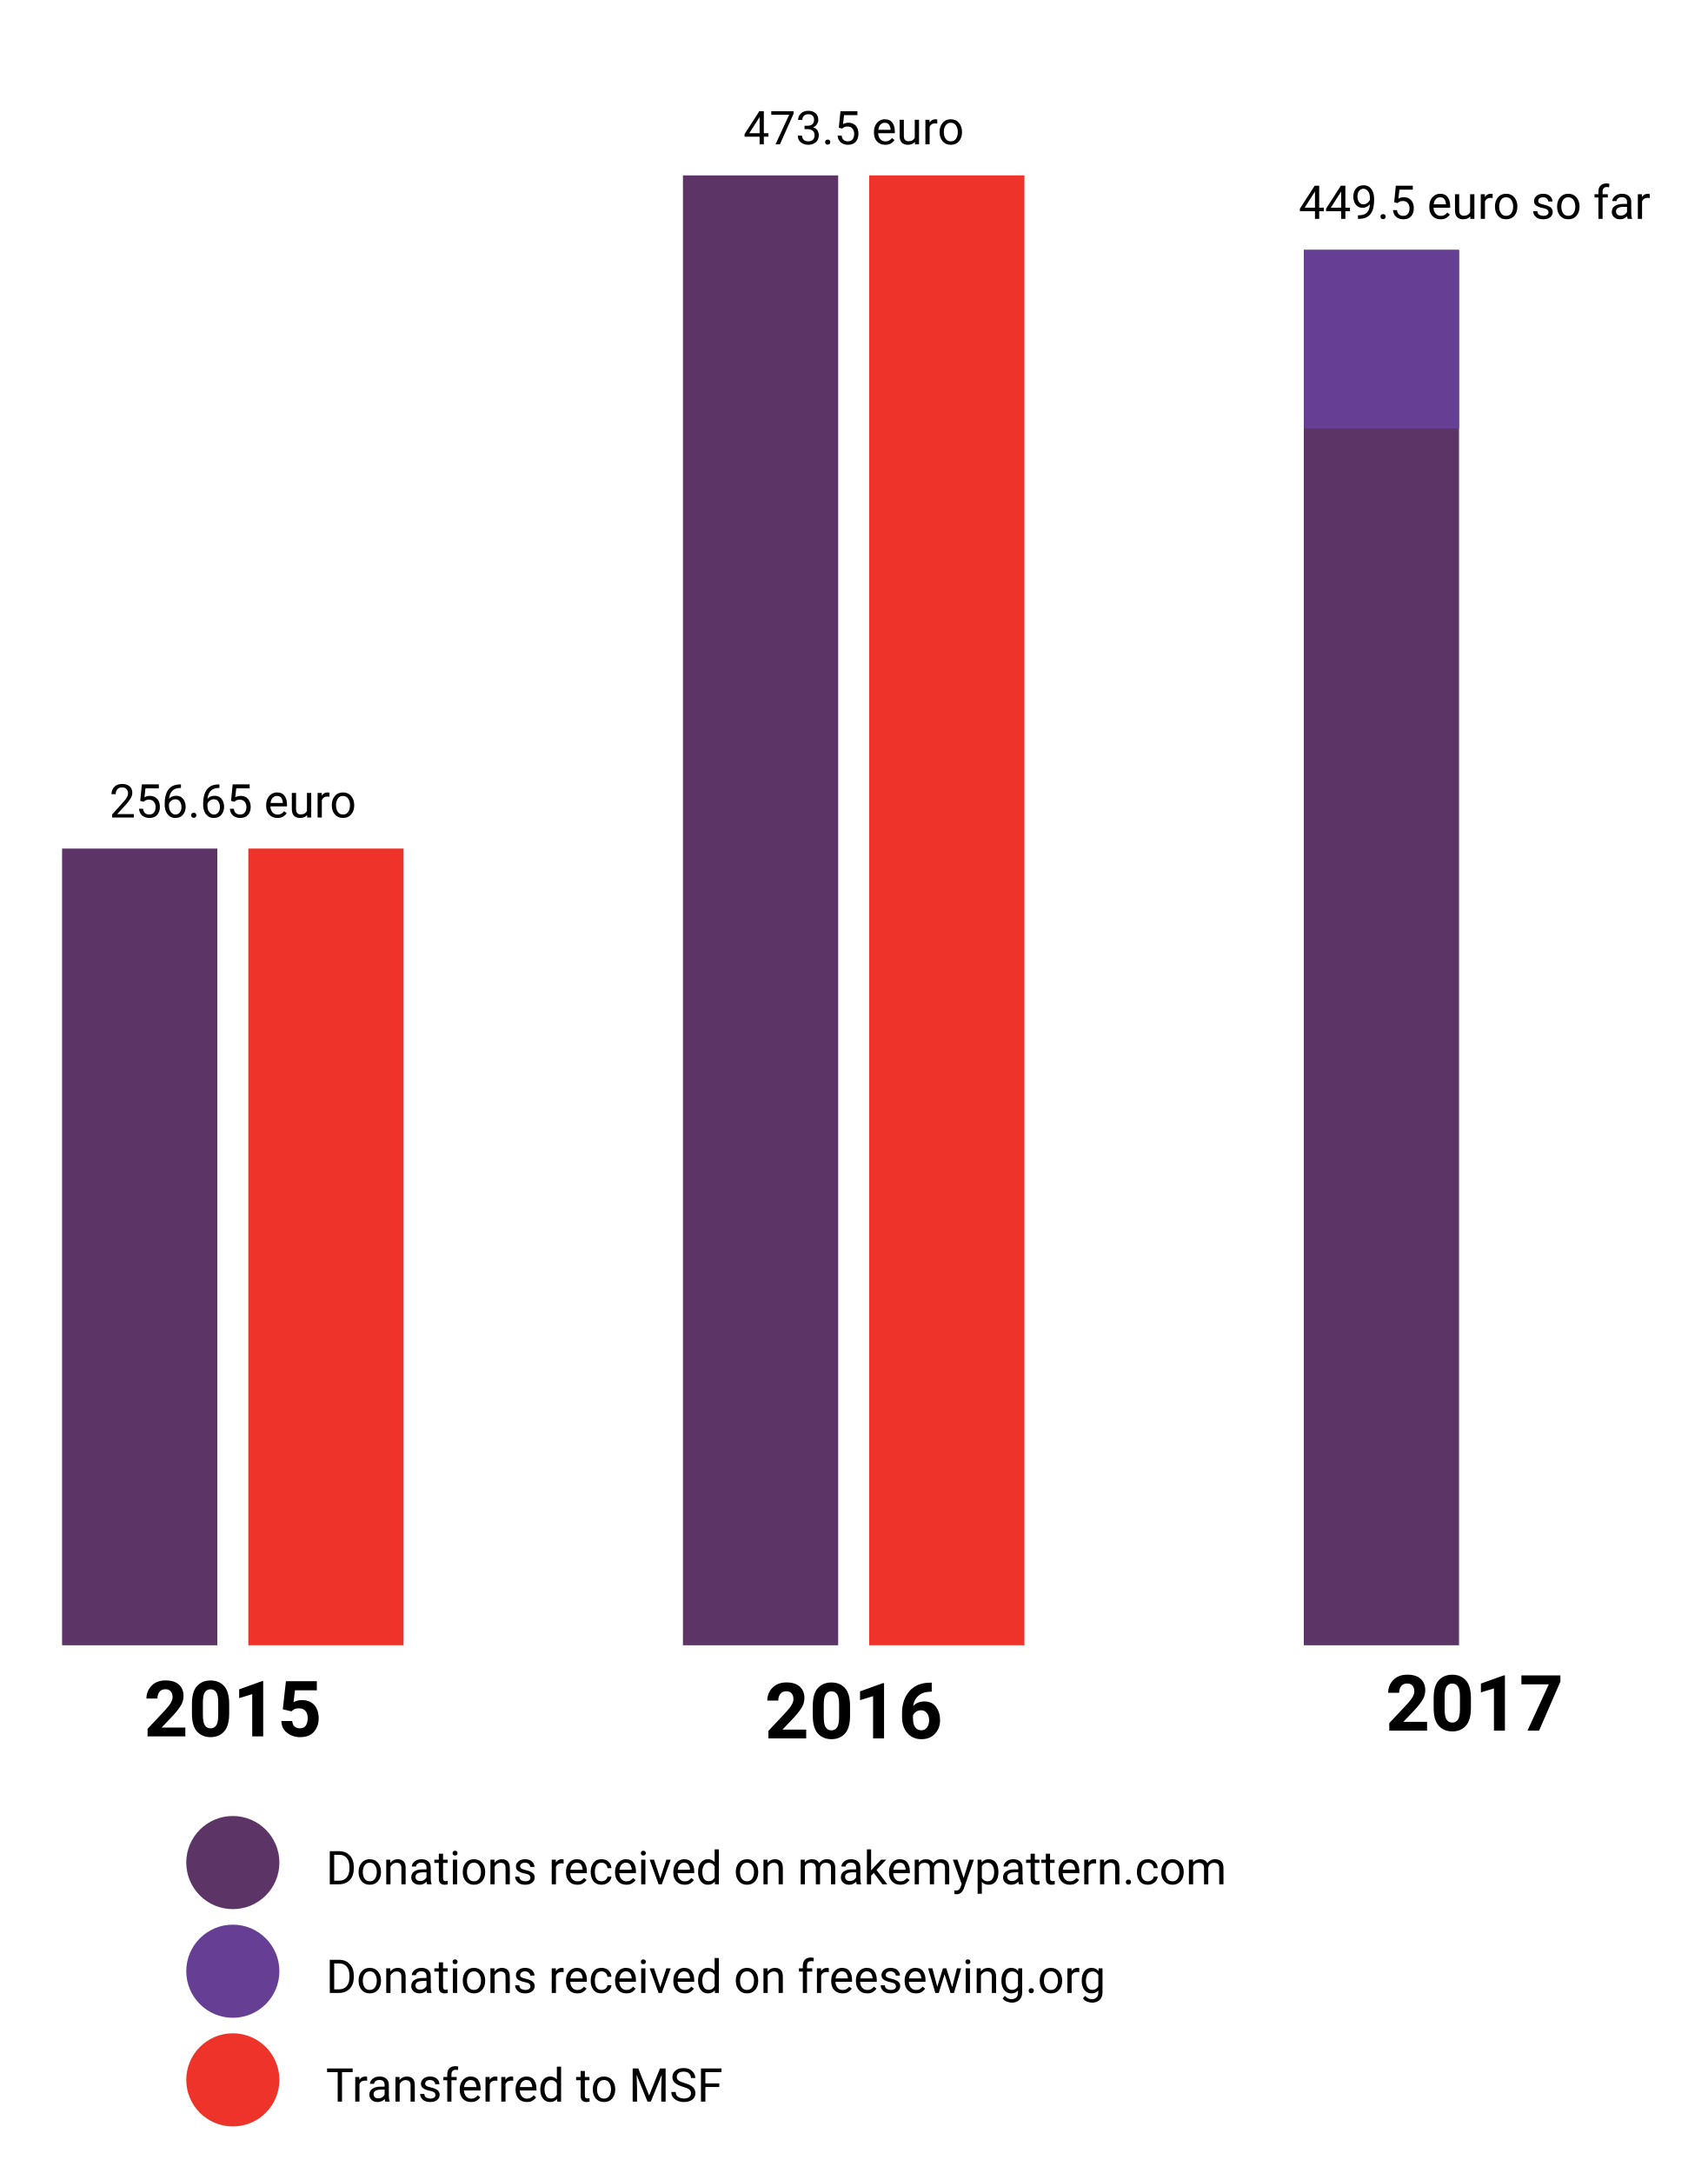
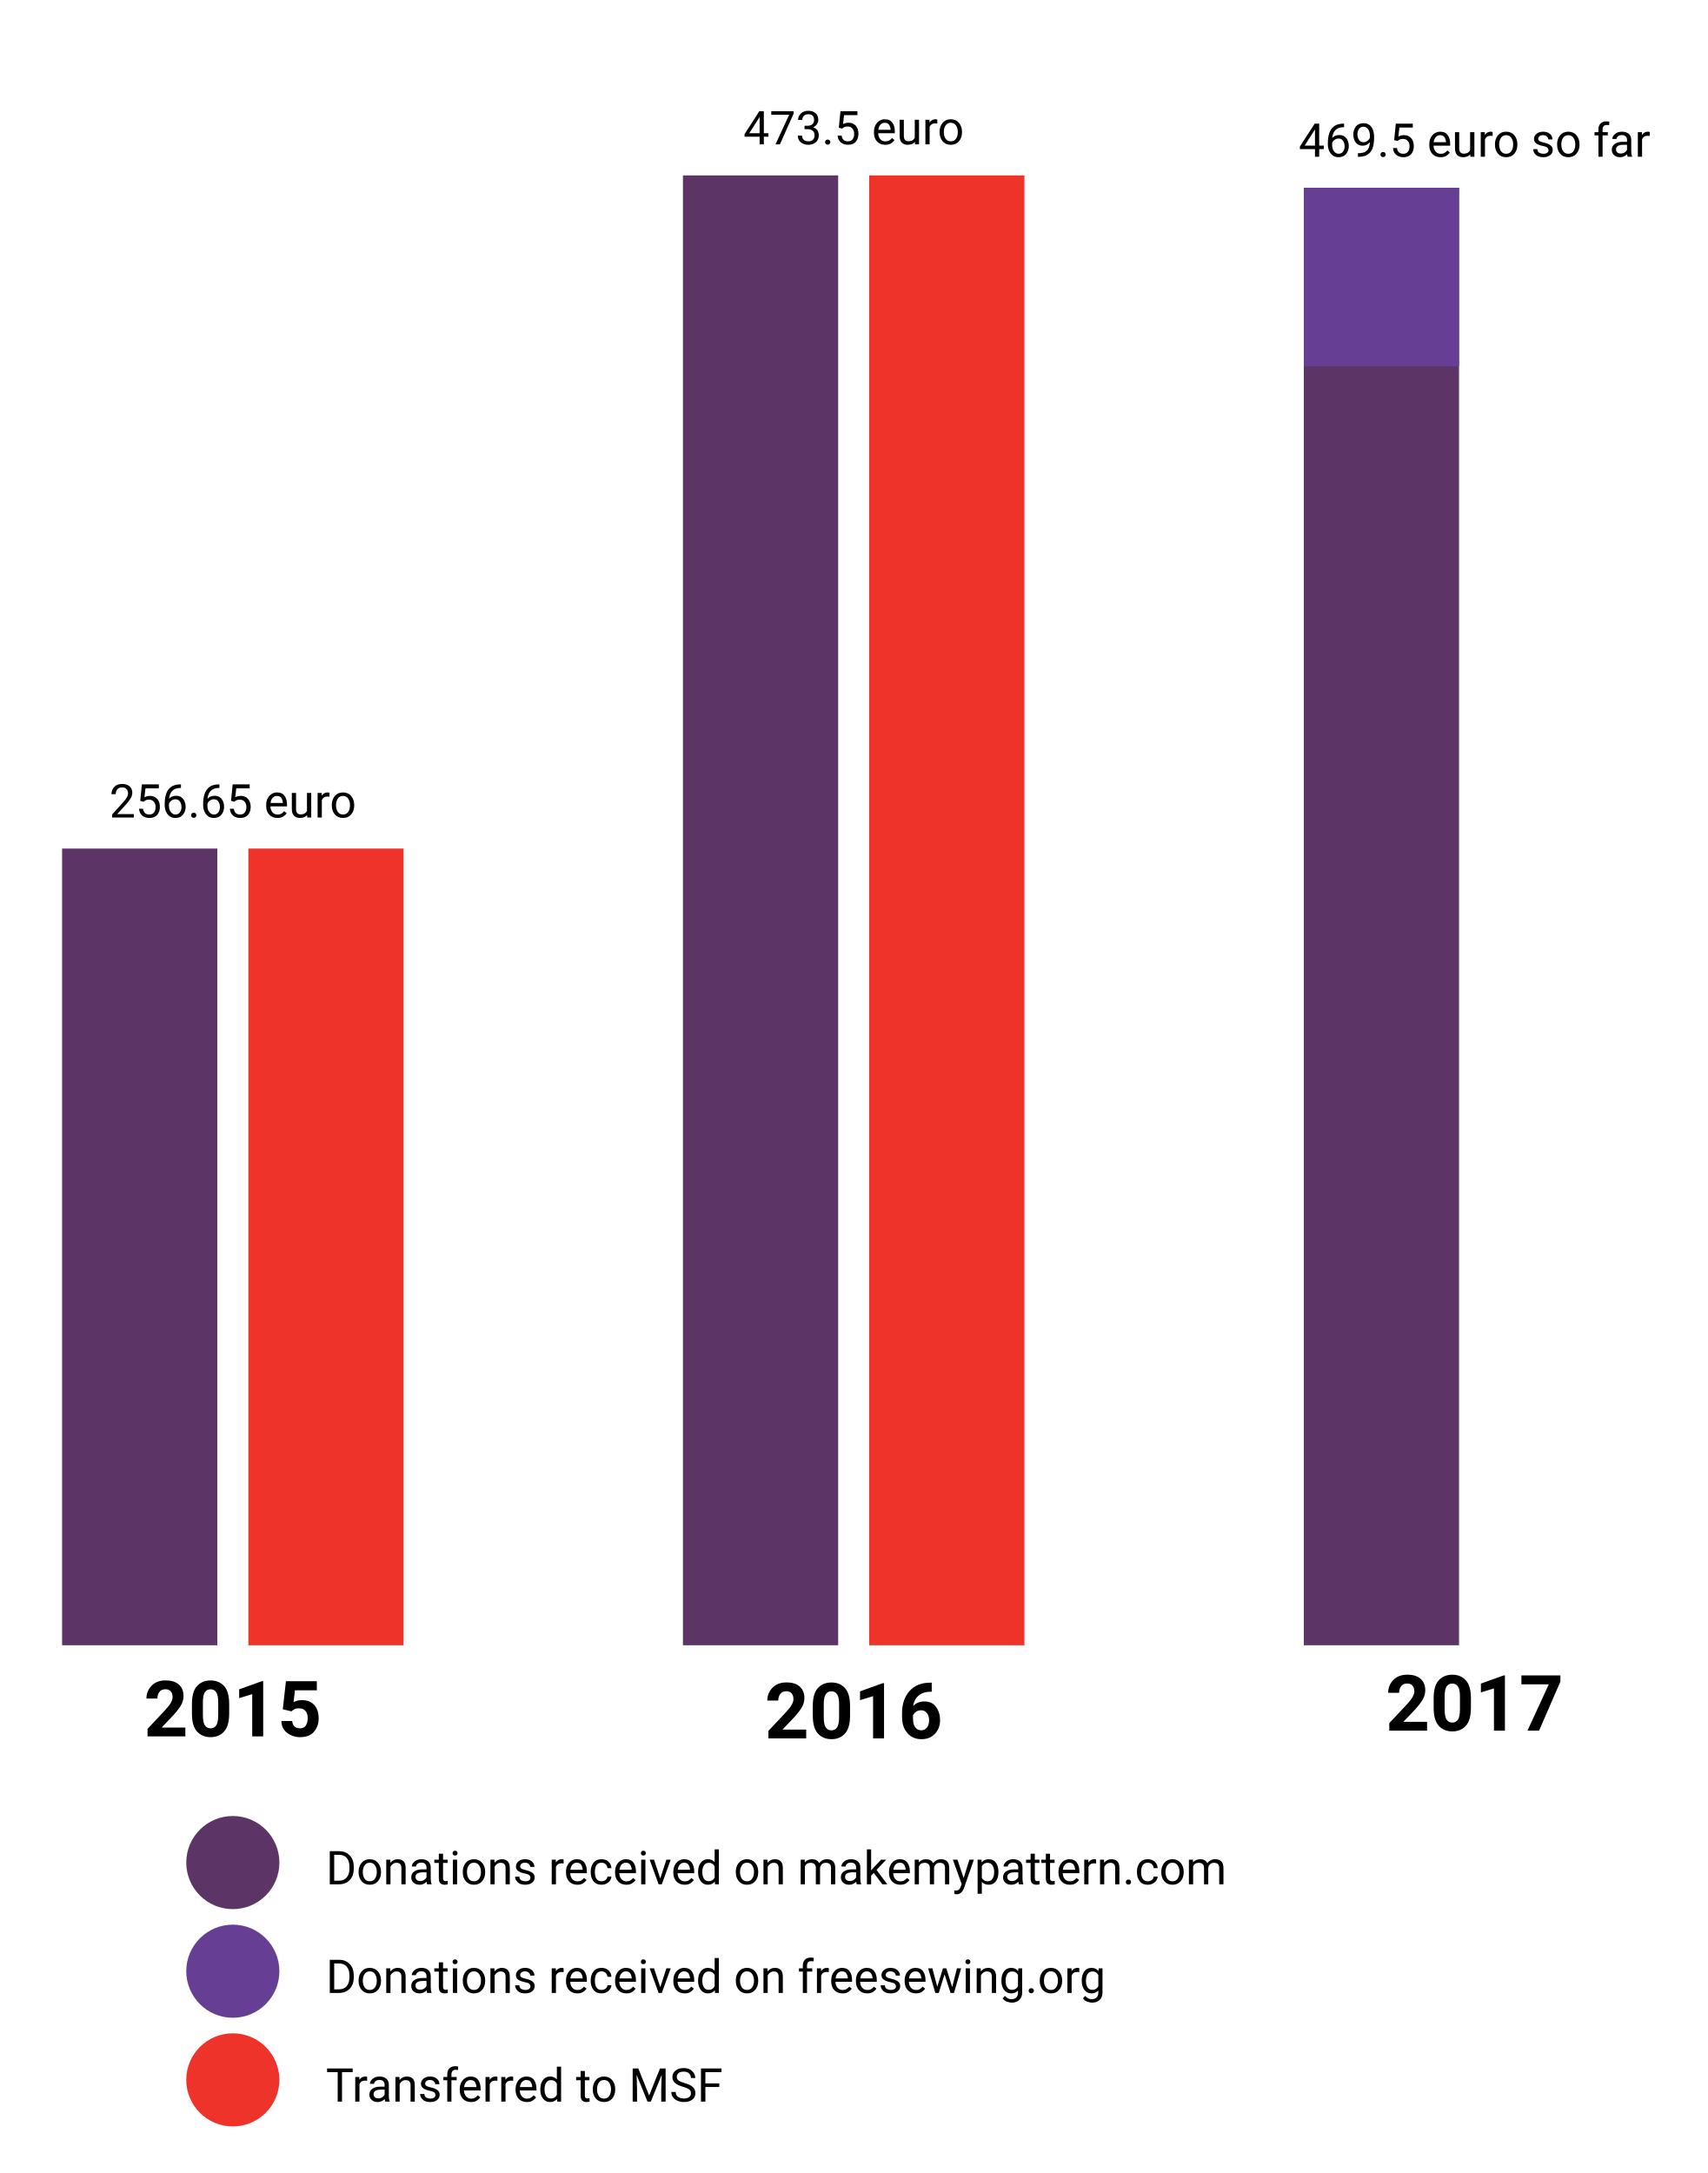
<svg xmlns="http://www.w3.org/2000/svg" width="550" height="700" viewBox="0 -530 550 700">
  <style type="text/css">
    
        rect.don.mmp{fill: #5c3566; stroke:none}
        rect.don{fill: #663f95; stroke:none}
        rect.msf{fill: #ee342a; stroke:none}
        text.fs{font-size:25px;font-family:-apple-system,system-ui,BlinkMacSystemFont,"Segoe UI",Roboto,"Helvetica Neue",Arial,sans-serif;fill:#000;text-anchor:middle;font-weight:600}
        text.sm{font-size:15px;font-family:-apple-system,system-ui,BlinkMacSystemFont,"Segoe UI",Roboto,"Helvetica Neue",Arial,sans-serif;fill:#000;text-anchor:middle;font-weight:400}
        text.legend{font-size:15px;font-family:-apple-system,system-ui,BlinkMacSystemFont,"Segoe UI",Roboto,"Helvetica Neue",Arial,sans-serif;fill:#000;text-anchor:start;font-weight:400}
    
    </style>
  <g transform="translate(0,-256.65)">
    <rect height="256.65" width="50" class="don mmp" x="20" y="0" />
    <rect height="256.65" width="50" class="msf" x="80" y="0" />
    <text class="fs" x="75" y="286">2015</text>
    <text class="sm" x="75" y="-10">256.65 euro</text>
  </g>
  <g transform="translate(0,-473.5)">
    <rect height="473.5" width="50" class="don mmp" x="220" y="0" />
    <rect height="473.5" width="50" class="msf" x="280" y="0" />
    <text class="fs" x="275" y="503.5">2016</text>
    <text class="sm" x="275" y="-10">473.5 euro</text>
  </g>
-   <g transform="translate(0,-449.5)">
-     <rect height="449.5" width="50" class="don mmp" x="420" y="0" />
+   <g transform="translate(0,-469.5)">
+     <rect height="469.5" width="50" class="don mmp" x="420" y="0" />
    <rect height="0" width="50" class="msf" x="480" y="0" />
-     <text class="fs" x="475" y="477">2017</text>
-     <text class="sm" x="475" y="-10">449.5 euro so far</text>
+     <text class="fs" x="475" y="497">2017</text>
+     <text class="sm" x="475" y="-10">469.5 euro so far</text>
  </g>
-   <g transform="translate(0,-449.5)">
+   <g transform="translate(0,-469.5)">
    <rect height="57.5" width="50" class="don" x="420" y="0" />
    <rect height="0" width="50" class="msf" x="480" y="0" />
  </g>
  <g transform="translate(0,70)">
    <circle cx="75" cy="0" r="15" fill="#5c3566" />
    <circle cx="75" cy="35" r="15" fill="#663f95" />
    <circle cx="75" cy="70" r="15" fill="#ee342a" />
    <text class="legend" x="105" y="7">Donations received on makemypattern.com</text>
    <text class="legend" x="105" y="42">Donations received on freesewing.org</text>
    <text class="legend" x="105" y="77">Transferred to MSF</text>
  </g>
</svg>
